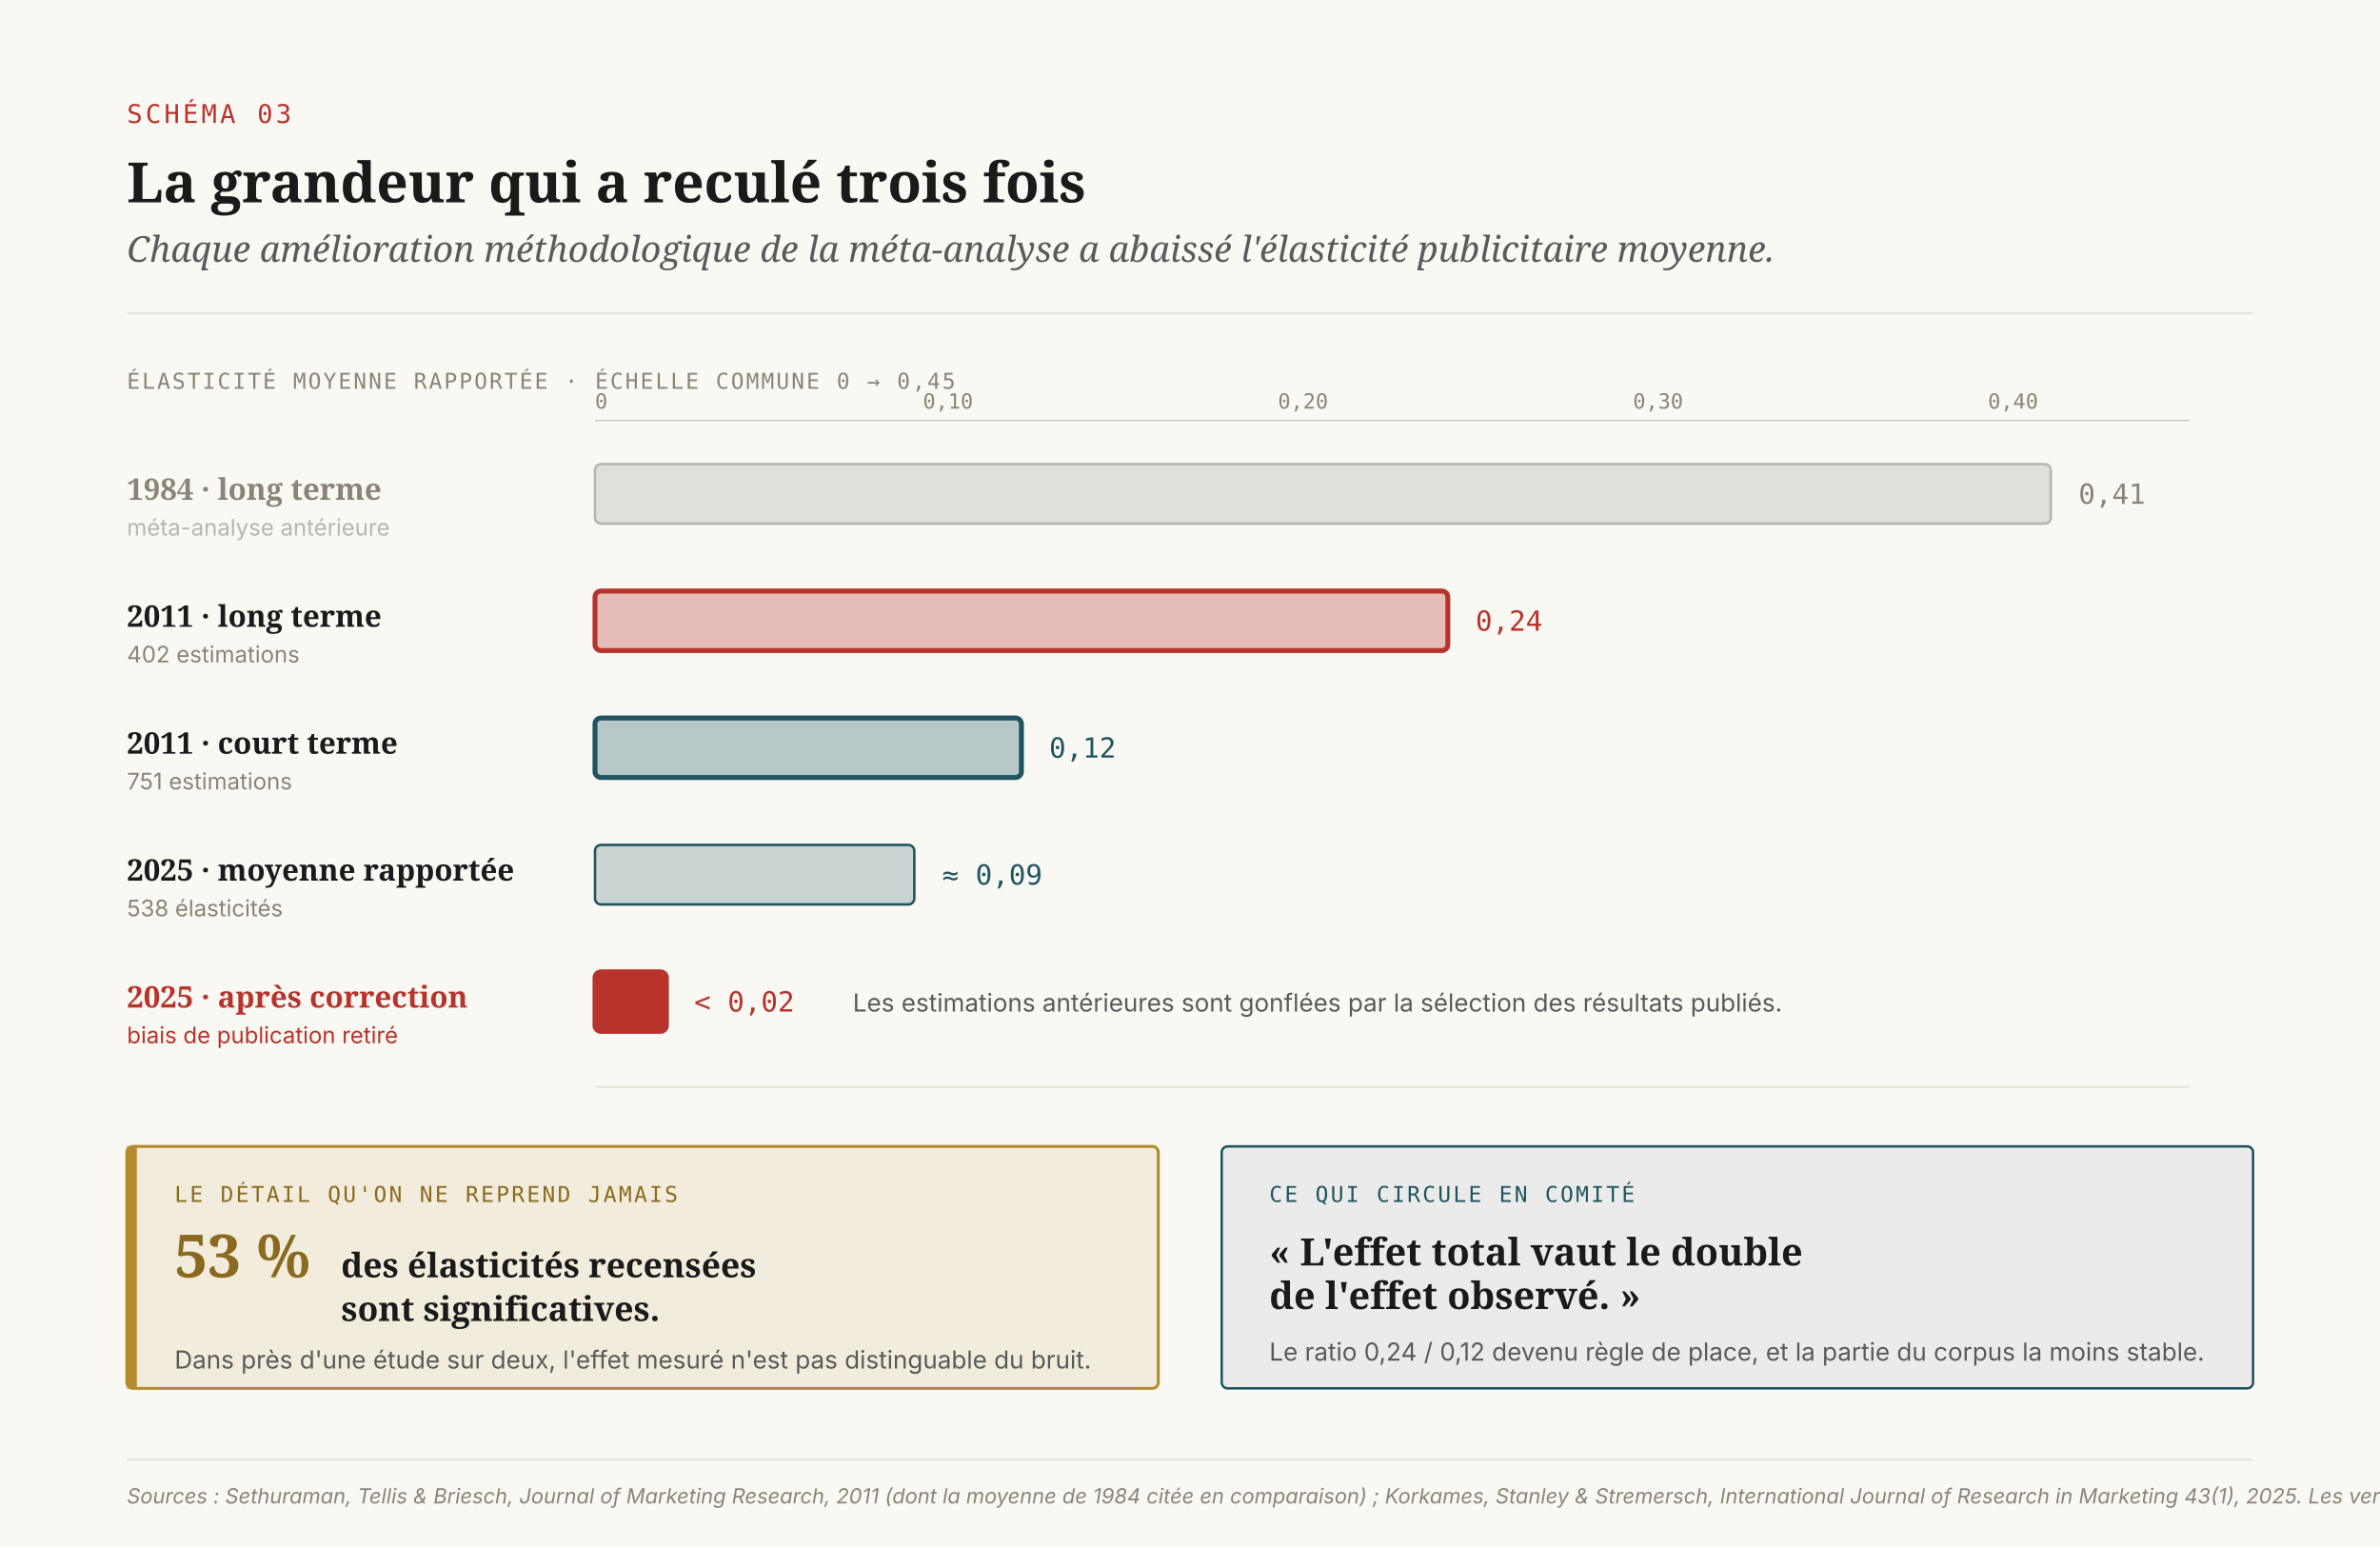
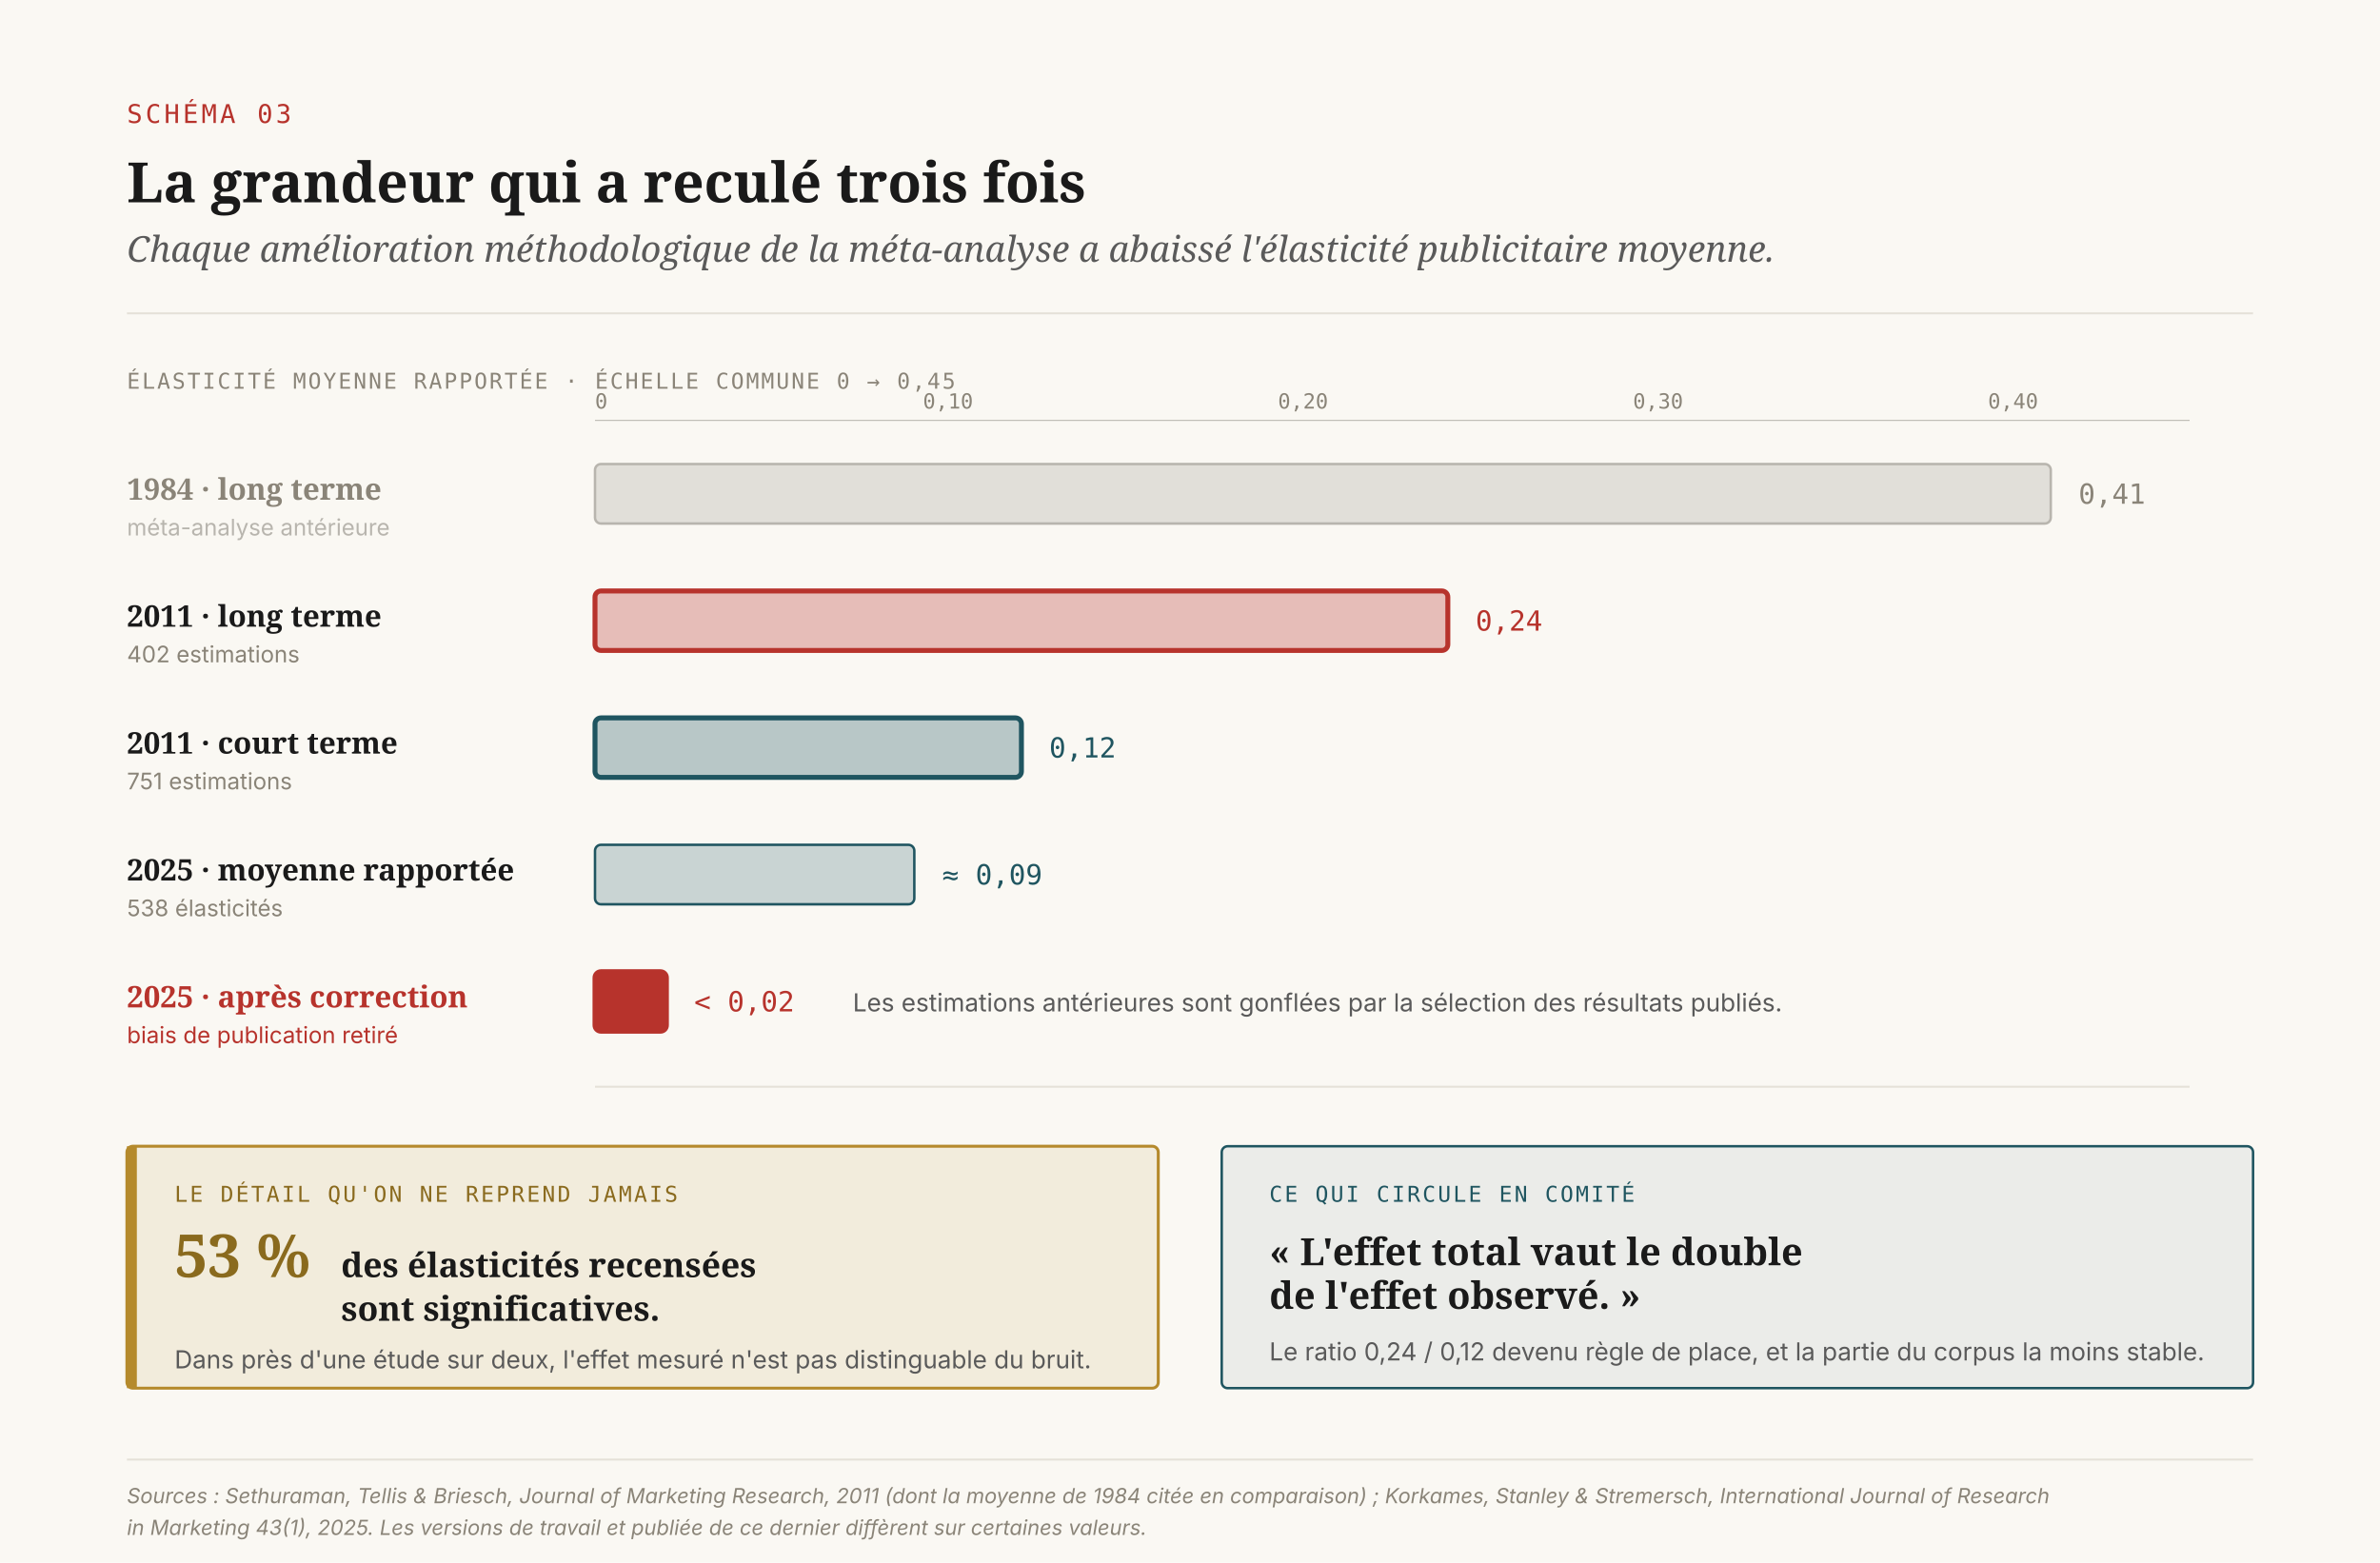
- <svg xmlns="http://www.w3.org/2000/svg" viewBox="0 0 1200 780" role="img" aria-label="L'échelle des élasticités publicitaires publiées, de 0,41 en 1984 à moins de 0,02 après correction du biais de publication en 2025">
+ <svg xmlns="http://www.w3.org/2000/svg" viewBox="0 0 1200 788" role="img" aria-label="L'échelle des élasticités publicitaires publiées, de 0,41 en 1984 à moins de 0,02 après correction du biais de publication en 2025">
  <style>
    .display { font-family: 'Fraunces', 'Spectral', Georgia, serif; }
    .body    { font-family: 'Inter', 'Helvetica Neue', system-ui, sans-serif; }
    .mono    { font-family: 'JetBrains Mono', 'IBM Plex Mono', monospace; }
    .interactive { cursor: pointer; }
  </style>
-   <rect width="1200" height="780" fill="#FAF8F3" />
+   <rect width="1200" height="788" fill="#FAF8F3" />
  <text x="64" y="62" class="mono" font-size="13" letter-spacing="0.12em" fill="#B7332C">SCHÉMA 03</text>
  <text x="64" y="102" class="display" font-size="28" font-weight="600" fill="#1A1A1A">La grandeur qui a reculé trois fois</text>
  <text x="64" y="132" class="display" font-size="18" font-style="italic" fill="#5A5A5A">Chaque amélioration méthodologique de la méta-analyse a abaissé l'élasticité publicitaire moyenne.</text>
  <line x1="64" y1="158" x2="1136" y2="158" stroke="#E5E1D8" stroke-width="1" />
  <text x="64" y="196" class="mono" font-size="11" letter-spacing="0.09em" fill="#8A8478">ÉLASTICITÉ MOYENNE RAPPORTÉE  ·  ÉCHELLE COMMUNE 0 → 0,45</text>
  <line x1="300" y1="212" x2="1104" y2="212" stroke="#B8B5AE" stroke-width="0.5" />
  <g class="mono" font-size="10.5" fill="#8A8478">
    <text x="300" y="206">0</text>
    <text x="478" y="206" text-anchor="middle">0,10</text>
    <text x="657" y="206" text-anchor="middle">0,20</text>
    <text x="836" y="206" text-anchor="middle">0,30</text>
    <text x="1015" y="206" text-anchor="middle">0,40</text>
  </g>
  <text x="64" y="252" class="display" font-size="15" font-weight="600" fill="#8A8478">1984 · long terme</text>
  <text x="64" y="270" class="body" font-size="11.5" fill="#B8B5AE">méta-analyse antérieure</text>
  <rect x="300" y="234" width="734" height="30" rx="3" fill="#B8B5AE" fill-opacity="0.38" stroke="#B8B5AE" stroke-width="1.25" />
  <text x="1048" y="254" class="mono" font-size="14" fill="#8A8478">0,41</text>
  <g class="interactive" data-card="elasticite-longue" tabindex="0" role="button" aria-label="L'élasticité de long terme de 2011 — cliquez pour les détails">
    <text x="64" y="316" class="display" font-size="15" font-weight="600" fill="#1A1A1A">2011 · long terme</text>
    <text x="64" y="334" class="body" font-size="11.5" fill="#8A8478">402 estimations</text>
    <rect x="300" y="298" width="430" height="30" rx="3" fill="#B7332C" fill-opacity="0.30" stroke="#B7332C" stroke-width="2.5" />
    <text x="744" y="318" class="mono" font-size="14" fill="#B7332C">0,24</text>
  </g>
  <g class="interactive" data-card="elasticite-courte" tabindex="0" role="button" aria-label="L'élasticité de court terme de 2011 — cliquez pour les détails">
    <text x="64" y="380" class="display" font-size="15" font-weight="600" fill="#1A1A1A">2011 · court terme</text>
    <text x="64" y="398" class="body" font-size="11.5" fill="#8A8478">751 estimations</text>
    <rect x="300" y="362" width="215" height="30" rx="3" fill="#1F5560" fill-opacity="0.30" stroke="#1F5560" stroke-width="2.5" />
    <text x="529" y="382" class="mono" font-size="14" fill="#1F5560">0,12</text>
  </g>
  <text x="64" y="444" class="display" font-size="15" font-weight="600" fill="#1A1A1A">2025 · moyenne rapportée</text>
  <text x="64" y="462" class="body" font-size="11.5" fill="#8A8478">538 élasticités</text>
  <rect x="300" y="426" width="161" height="30" rx="3" fill="#1F5560" fill-opacity="0.22" stroke="#1F5560" stroke-width="1.25" />
  <text x="475" y="446" class="mono" font-size="14" fill="#1F5560">≈ 0,09</text>
  <g class="interactive" data-card="correction-biais" tabindex="0" role="button" aria-label="L'élasticité après correction du biais de sélection de publication — cliquez pour les détails">
    <text x="64" y="508" class="display" font-size="15" font-weight="600" fill="#B7332C">2025 · après correction</text>
    <text x="64" y="526" class="body" font-size="11.5" fill="#B7332C">biais de publication retiré</text>
    <rect x="300" y="490" width="36" height="30" rx="3" fill="#B7332C" stroke="#B7332C" stroke-width="2.5" />
    <text x="350" y="510" class="mono" font-size="14" fill="#B7332C">&lt; 0,02</text>
    <text x="430" y="510" class="body" font-size="12.5" fill="#5A5A5A">Les estimations antérieures sont gonflées par la sélection des résultats publiés.</text>
  </g>
  <line x1="300" y1="548" x2="1104" y2="548" stroke="#E5E1D8" stroke-width="1" />
  <g class="interactive" data-card="part-non-significative" tabindex="0" role="button" aria-label="La part des élasticités non significativement supérieures à zéro — cliquez pour les détails">
    <rect x="64" y="578" width="520" height="122" rx="3" fill="#B58A2C" fill-opacity="0.11" stroke="#B58A2C" stroke-width="1.5" />
    <rect x="64" y="578" width="5" height="122" fill="#B58A2C" />
    <text x="88" y="606" class="mono" font-size="11" letter-spacing="0.1em" fill="#8A6A1E">LE DÉTAIL QU'ON NE REPREND JAMAIS</text>
    <text x="88" y="644" class="display" font-size="30" font-weight="600" fill="#8A6A1E">53 %</text>
    <text x="172" y="644" class="display" font-size="17" font-weight="600" fill="#1A1A1A">des élasticités recensées</text>
    <text x="172" y="666" class="display" font-size="17" font-weight="600" fill="#1A1A1A">sont significatives.</text>
    <text x="88" y="690" class="body" font-size="12.5" fill="#5A5A5A">Dans près d'une étude sur deux, l'effet mesuré n'est pas distinguable du bruit.</text>
  </g>
  <g class="interactive" data-card="multiplicateur" tabindex="0" role="button" aria-label="Le multiplicateur par deux hérité de 2011 — cliquez pour les détails">
    <rect x="616" y="578" width="520" height="122" rx="3" fill="#1F5560" fill-opacity="0.07" stroke="#1F5560" stroke-width="1.25" />
    <text x="640" y="606" class="mono" font-size="11" letter-spacing="0.1em" fill="#1F5560">CE QUI CIRCULE EN COMITÉ</text>
    <text x="640" y="638" class="display" font-size="19" font-weight="600" fill="#1A1A1A">« L'effet total vaut le double</text>
    <text x="640" y="660" class="display" font-size="19" font-weight="600" fill="#1A1A1A">de l'effet observé. »</text>
    <text x="640" y="686" class="body" font-size="12.5" fill="#5A5A5A">Le ratio 0,24 / 0,12 devenu règle de place, et la partie du corpus la moins stable.</text>
  </g>
  <line x1="64" y1="736" x2="1136" y2="736" stroke="#E5E1D8" stroke-width="1" />
-   <text x="64" y="758" class="body" font-size="10.5" font-style="italic" fill="#8A8478">Sources : Sethuraman, Tellis &amp; Briesch, Journal of Marketing Research, 2011 (dont la moyenne de 1984 citée en comparaison) ; Korkames, Stanley &amp; Stremersch, International Journal of Research in Marketing 43(1), 2025. Les versions de travail et publiée de ce dernier diffèrent sur certaines valeurs.</text>
+   <text x="64" y="758" class="body" font-size="10.5" font-style="italic" fill="#8A8478">Sources : Sethuraman, Tellis &amp; Briesch, Journal of Marketing Research, 2011 (dont la moyenne de 1984 citée en comparaison) ; Korkames, Stanley &amp; Stremersch, International Journal of Research</text>
+   <text x="64" y="774" class="body" font-size="10.5" font-style="italic" fill="#8A8478">in Marketing 43(1), 2025. Les versions de travail et publiée de ce dernier diffèrent sur certaines valeurs.</text>
</svg>
